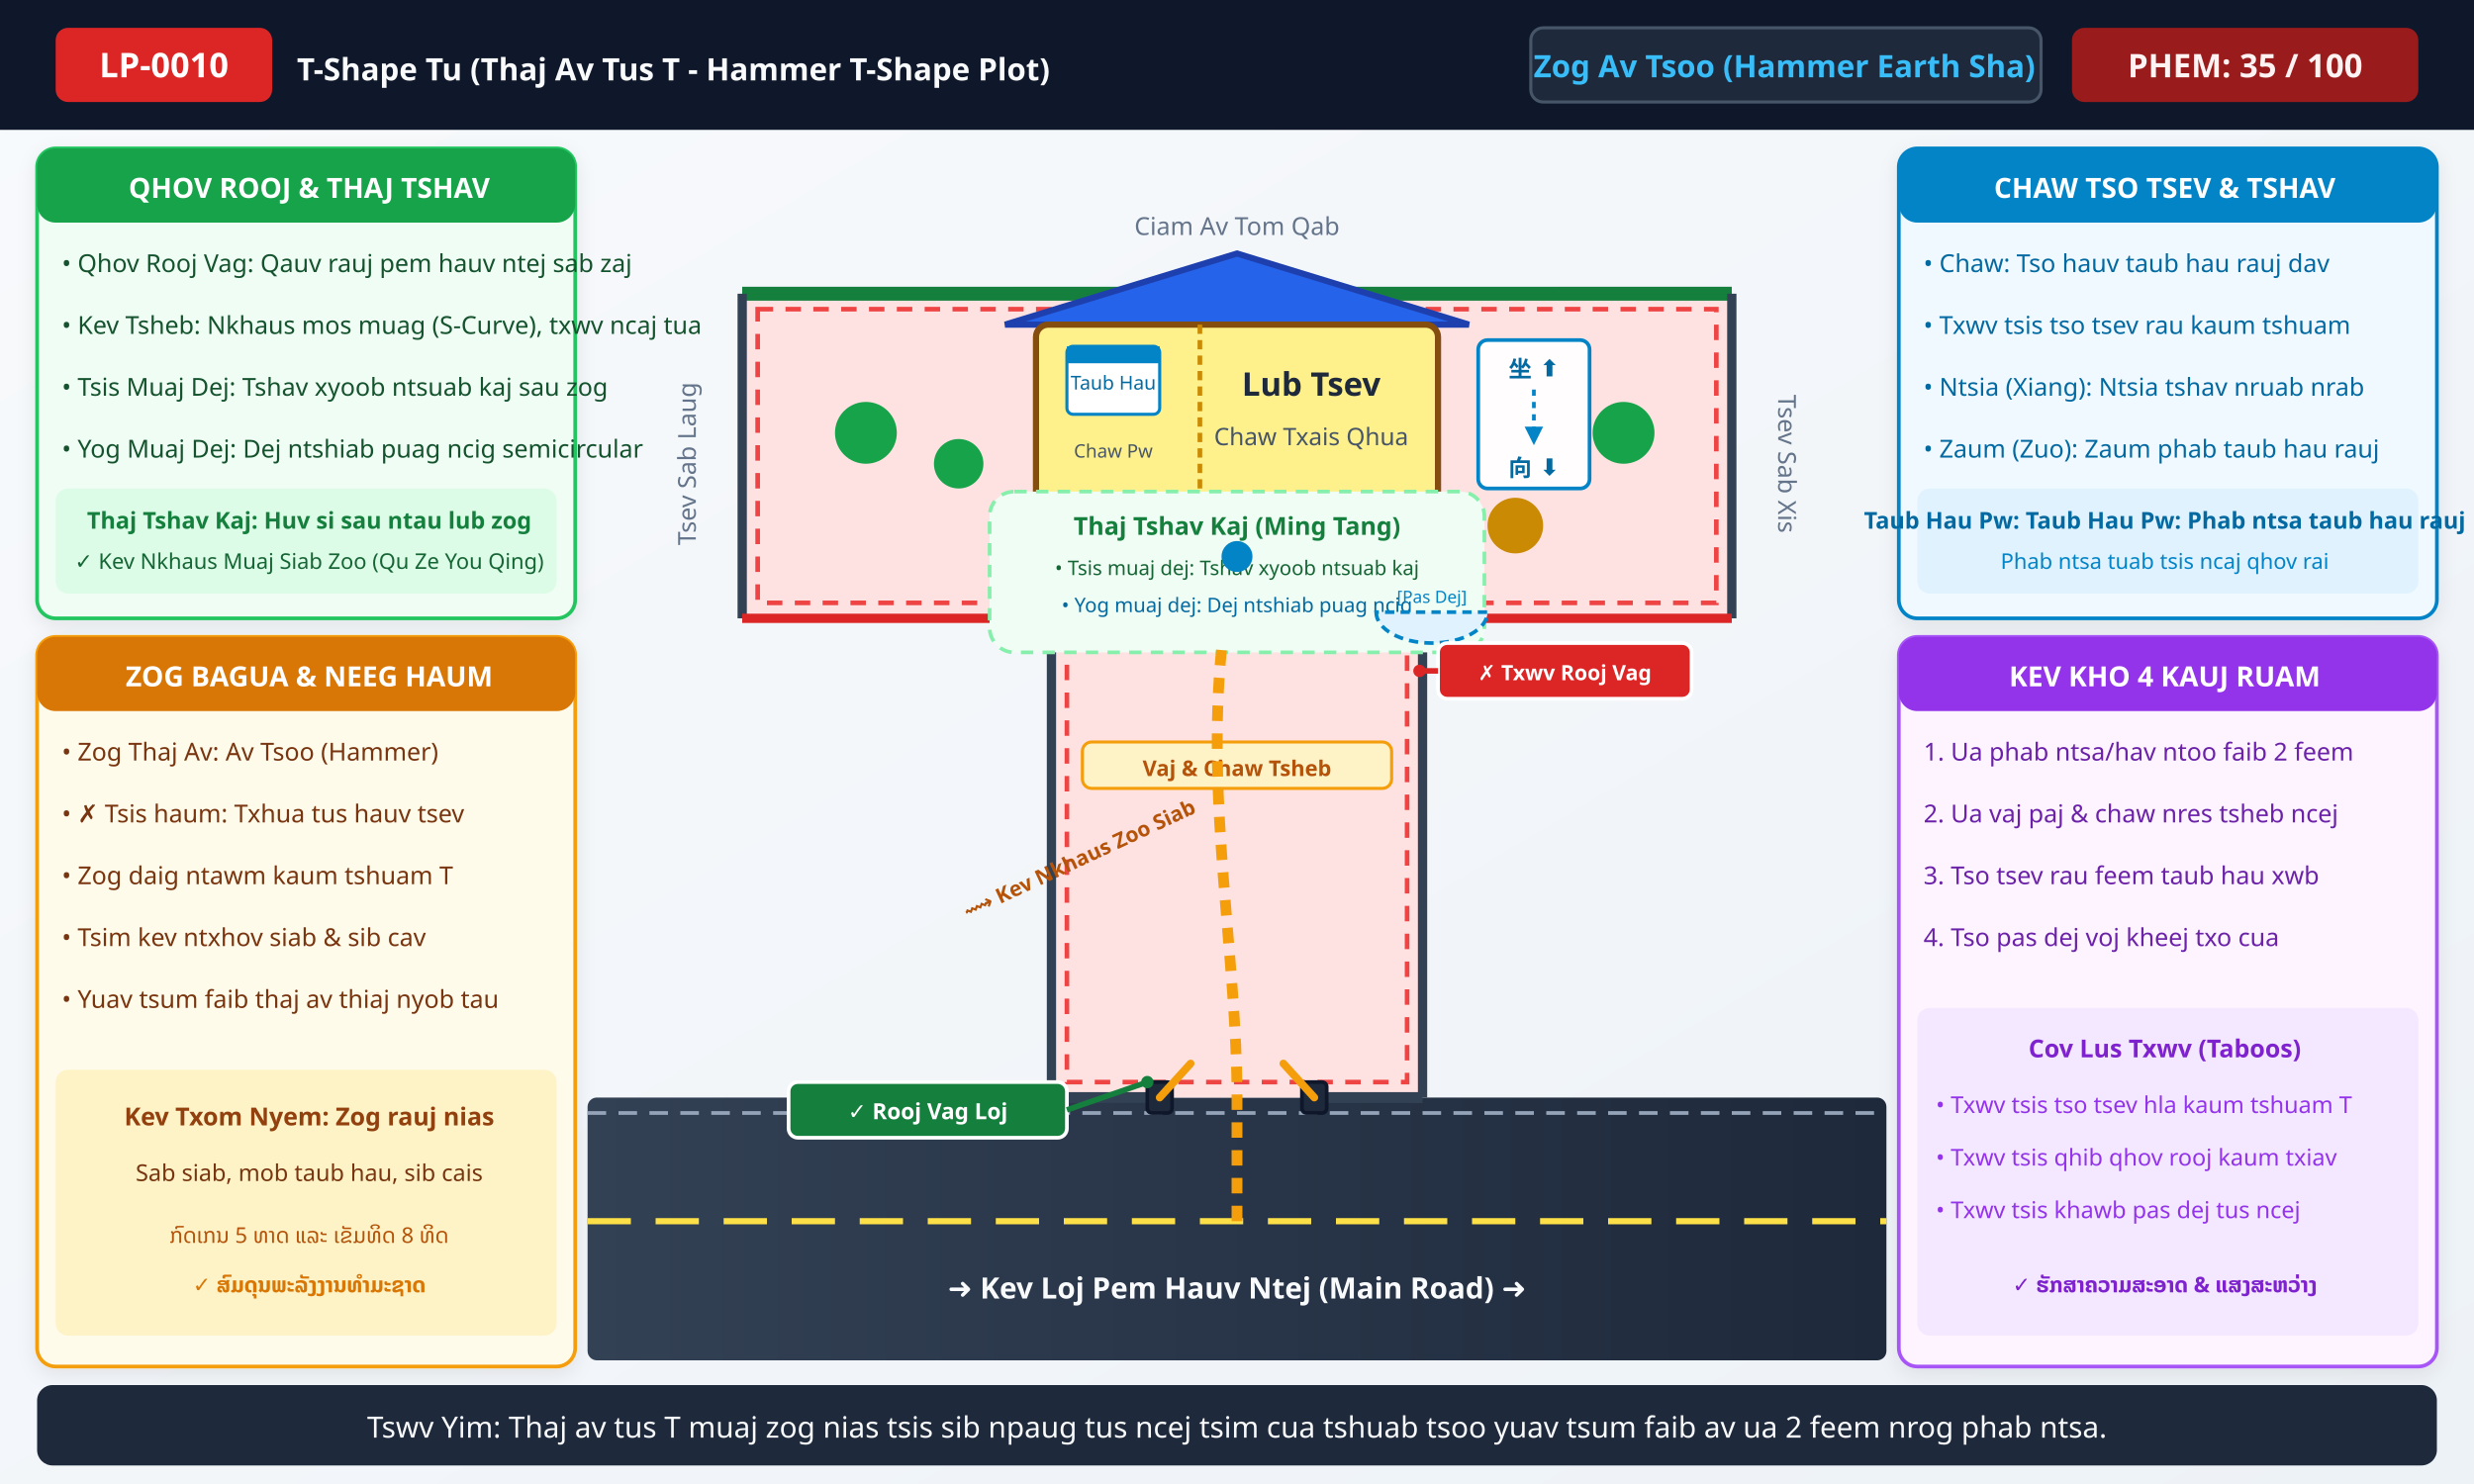
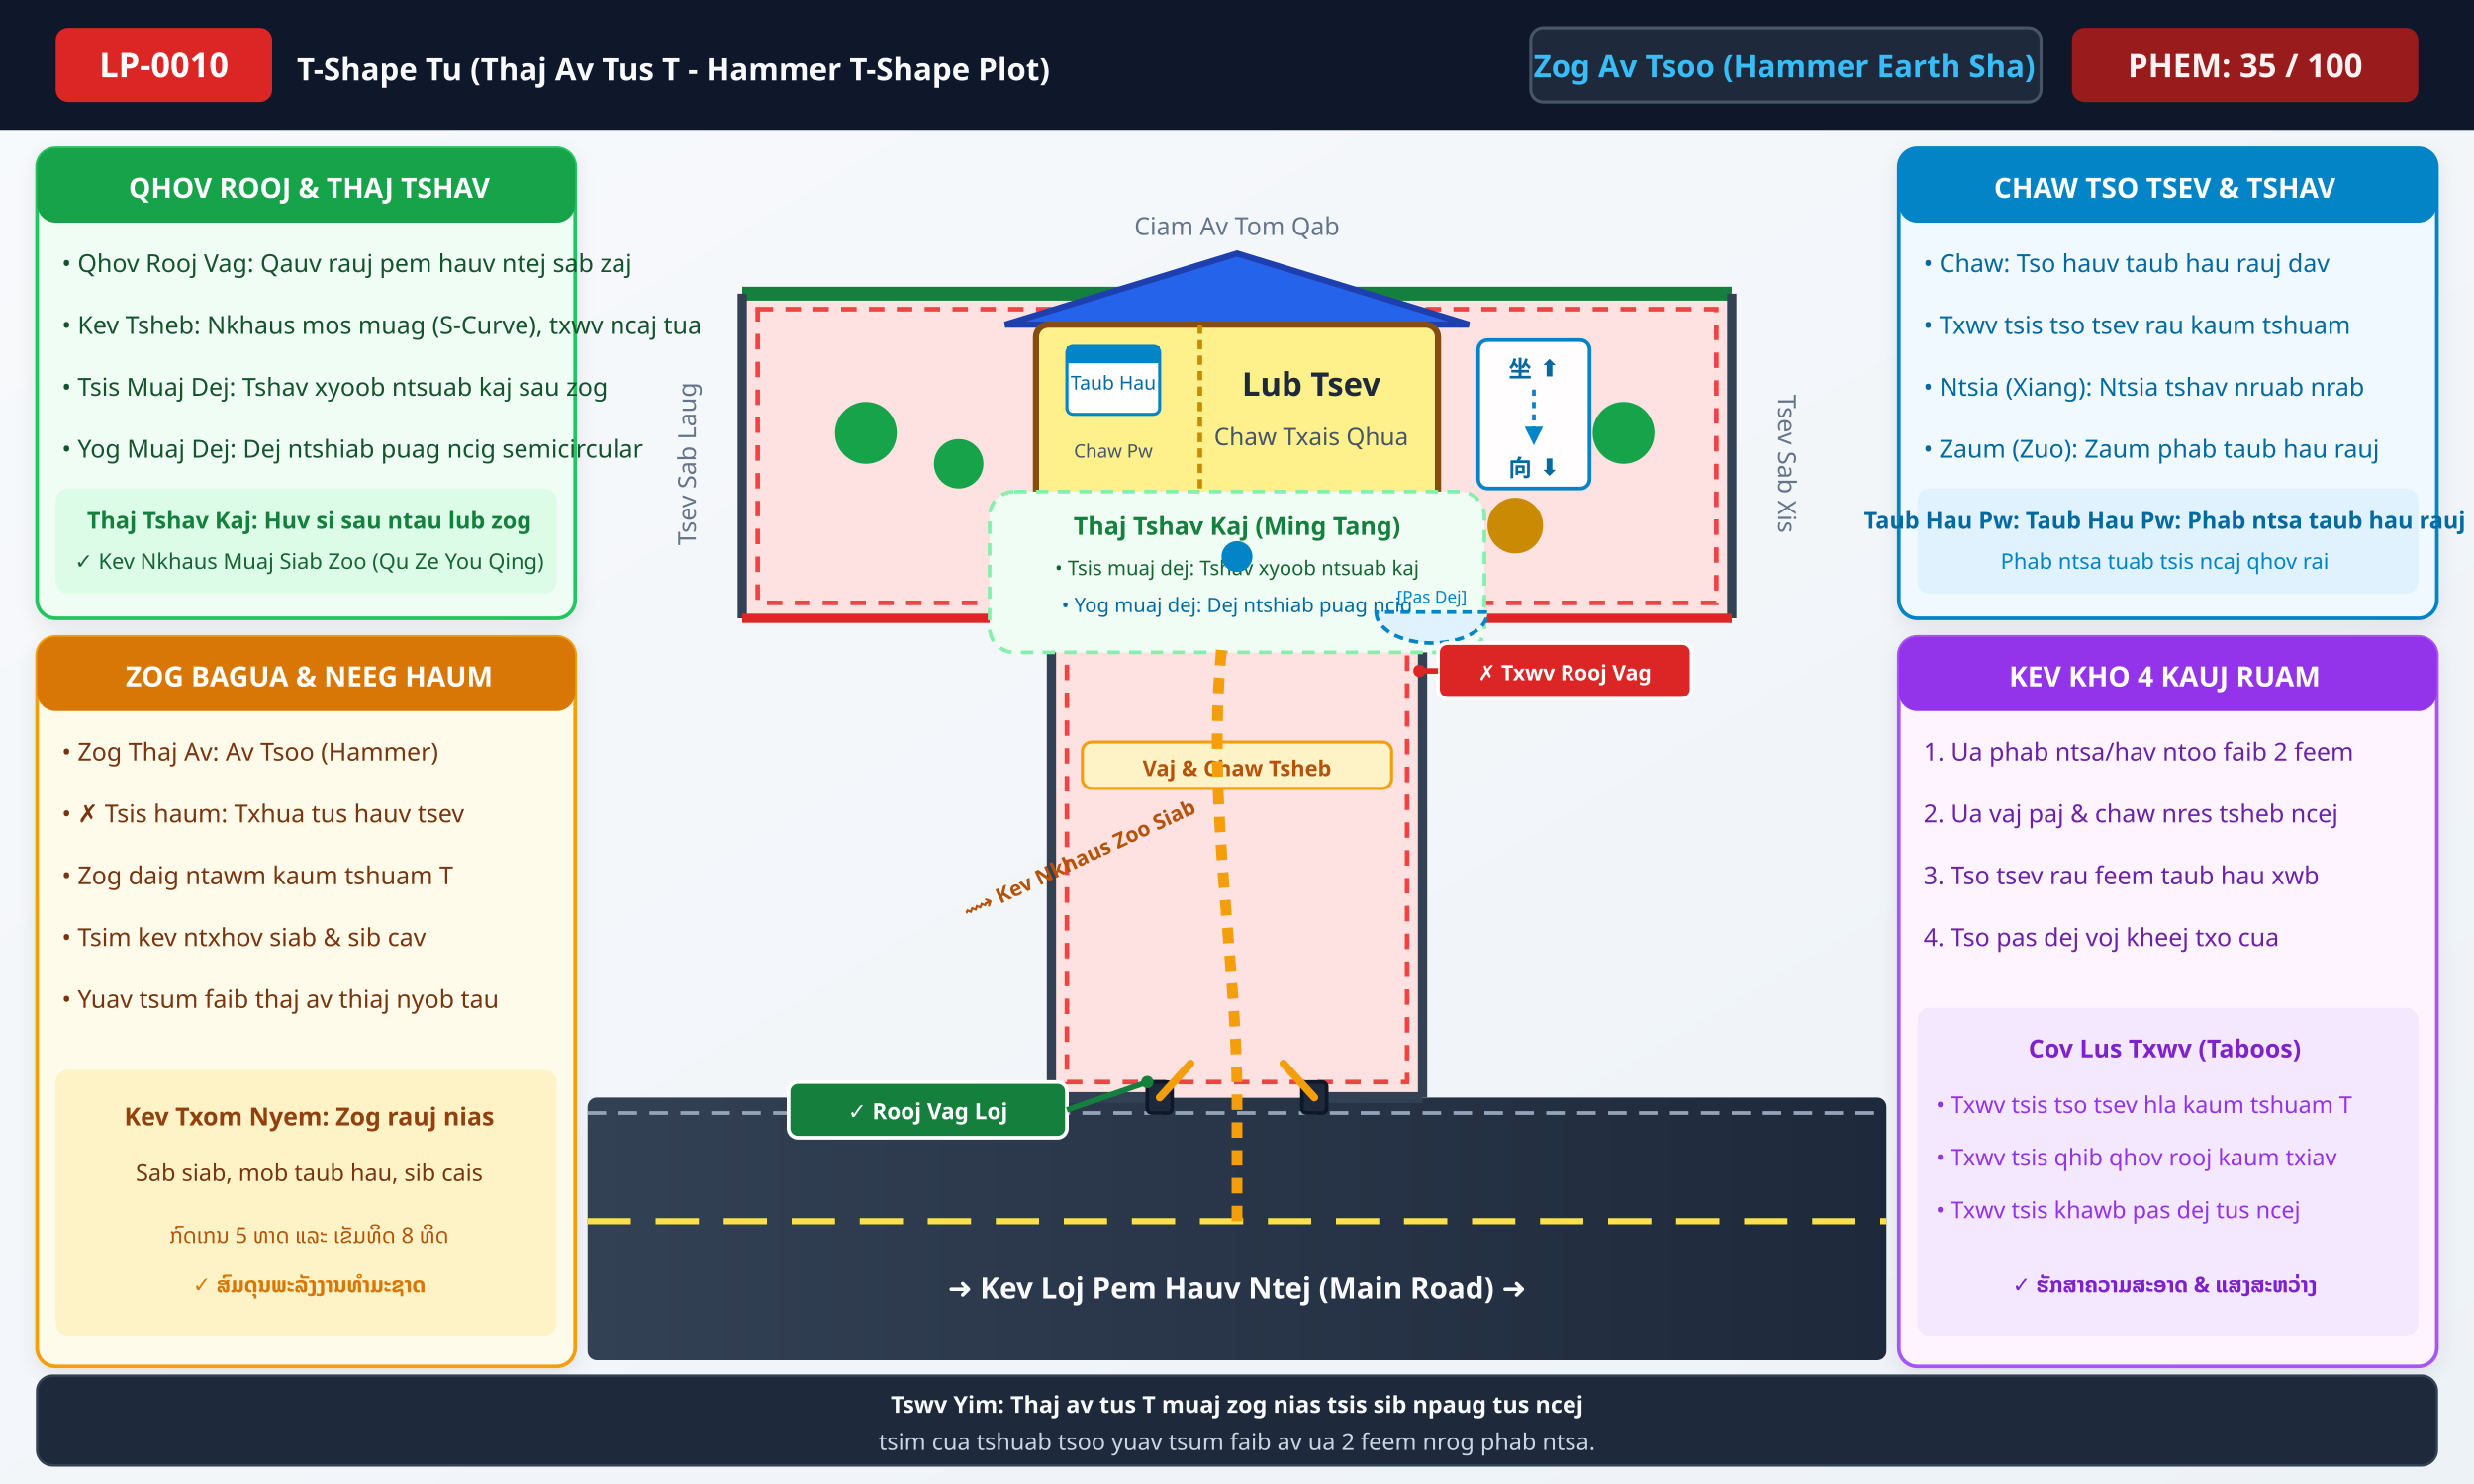
<svg xmlns="http://www.w3.org/2000/svg" viewBox="0 0 800 480" width="800" height="480">
  <defs>
    <linearGradient id="bgGrad" x1="0%" y1="0%" x2="100%" y2="100%">
      <stop offset="0%" stop-color="#F8FAFC" />
      <stop offset="100%" stop-color="#EDF2F7" />
    </linearGradient>
    <linearGradient id="roadGrad" x1="0%" y1="0%" x2="100%" y2="0%">
      <stop offset="0%" stop-color="#334155" />
      <stop offset="100%" stop-color="#1E293B" />
    </linearGradient>
    <filter id="shadow" x="-5%" y="-5%" width="110%" height="110%">
      <feDropShadow dx="0" dy="2" stdDeviation="3" flood-opacity="0.08" />
    </filter>
  </defs>
  <rect width="800" height="480" fill="url(#bgGrad)" />
  <rect x="0" y="0" width="800" height="42" fill="#0F172A" />
  <rect x="18" y="9" width="70" height="24" rx="4" fill="#DC2626" />
  <text x="53" y="25" font-family="'Segoe UI', sans-serif" font-weight="bold" font-size="11" fill="#FFFFFF" text-anchor="middle">LP-0010</text>
  <text x="96" y="26" font-family="'Noto Sans Lao', 'Segoe UI', sans-serif" font-weight="bold" font-size="10" fill="#F8FAFC">T-Shape Tu (Thaj Av Tus T - Hammer T-Shape Plot)</text>
  <rect x="495" y="9" width="165" height="24" rx="4" fill="#1E293B" stroke="#475569" stroke-width="1" />
  <text x="577" y="25" font-family="'Noto Sans Lao', 'Segoe UI', sans-serif" font-weight="bold" font-size="10" fill="#38BDF8" text-anchor="middle">Zog Av Tsoo (Hammer Earth Sha)</text>
  <rect x="670" y="9" width="112" height="24" rx="4" fill="#991B1B" />
  <text x="726" y="25" font-family="'Noto Sans Lao', 'Segoe UI', sans-serif" font-weight="bold" font-size="10.5" fill="#FEF2F2" text-anchor="middle">PHEM: 35 / 100</text>
  <rect x="12" y="48" width="174" height="152" rx="6" fill="#F0FDF4" stroke="#22C55E" stroke-width="1.2" filter="url(#shadow)" />
  <rect x="12" y="48" width="174" height="24" rx="6" fill="#16A34A" />
  <text x="100" y="64" font-family="'Noto Sans Lao', 'Segoe UI', sans-serif" font-weight="bold" font-size="9" fill="#FFFFFF" text-anchor="middle">QHOV ROOJ &amp; THAJ TSHAV</text>
  <text x="20" y="88" font-family="'Noto Sans Lao', 'Segoe UI', sans-serif" font-size="8" fill="#14532D">• Qhov Rooj Vag: Qauv rauj pem hauv ntej sab zaj</text>
  <text x="20" y="108" font-family="'Noto Sans Lao', 'Segoe UI', sans-serif" font-size="8" fill="#14532D">• Kev Tsheb: Nkhaus mos muag (S-Curve), txwv ncaj tua</text>
  <text x="20" y="128" font-family="'Noto Sans Lao', 'Segoe UI', sans-serif" font-size="8" fill="#14532D">• Tsis Muaj Dej: Tshav xyoob ntsuab kaj sau zog</text>
  <text x="20" y="148" font-family="'Noto Sans Lao', 'Segoe UI', sans-serif" font-size="8" fill="#14532D">• Yog Muaj Dej: Dej ntshiab puag ncig semicircular</text>
  <rect x="18" y="158" width="162" height="34" rx="4" fill="#DCFCE7" />
  <text x="100" y="171" font-family="'Noto Sans Lao', 'Segoe UI', sans-serif" font-weight="bold" font-size="7.5" fill="#15803D" text-anchor="middle">Thaj Tshav Kaj: Huv si sau ntau lub zog</text>
  <text x="100" y="184" font-family="'Noto Sans Lao', 'Segoe UI', sans-serif" font-size="7" fill="#166534" text-anchor="middle">✓ Kev Nkhaus Muaj Siab Zoo (Qu Ze You Qing)</text>
  <rect x="12" y="206" width="174" height="236" rx="6" fill="#FFFBEB" stroke="#F59E0B" stroke-width="1.2" filter="url(#shadow)" />
  <rect x="12" y="206" width="174" height="24" rx="6" fill="#D97706" />
  <text x="100" y="222" font-family="'Noto Sans Lao', 'Segoe UI', sans-serif" font-weight="bold" font-size="9" fill="#FFFFFF" text-anchor="middle">ZOG BAGUA &amp; NEEG HAUM</text>
  <text x="20" y="246" font-family="'Noto Sans Lao', 'Segoe UI', sans-serif" font-size="8" fill="#78350F">• Zog Thaj Av: Av Tsoo (Hammer)</text>
  <text x="20" y="266" font-family="'Noto Sans Lao', 'Segoe UI', sans-serif" font-size="8" fill="#78350F">• ✗ Tsis haum: Txhua tus hauv tsev</text>
  <text x="20" y="286" font-family="'Noto Sans Lao', 'Segoe UI', sans-serif" font-size="8" fill="#78350F">• Zog daig ntawm kaum tshuam T</text>
  <text x="20" y="306" font-family="'Noto Sans Lao', 'Segoe UI', sans-serif" font-size="8" fill="#78350F">• Tsim kev ntxhov siab &amp; sib cav</text>
  <text x="20" y="326" font-family="'Noto Sans Lao', 'Segoe UI', sans-serif" font-size="8" fill="#78350F">• Yuav tsum faib thaj av thiaj nyob tau</text>
  <rect x="18" y="346" width="162" height="86" rx="4" fill="#FEF3C7" />
  <text x="100" y="364" font-family="'Noto Sans Lao', 'Segoe UI', sans-serif" font-weight="bold" font-size="8" fill="#92400E" text-anchor="middle">Kev Txom Nyem: Zog rauj nias</text>
  <text x="100" y="382" font-family="'Noto Sans Lao', 'Segoe UI', sans-serif" font-size="7.5" fill="#78350F" text-anchor="middle">Sab siab, mob taub hau, sib cais</text>
  <text x="100" y="402" font-family="'Noto Sans Lao', 'Segoe UI', sans-serif" font-size="7" fill="#B45309" text-anchor="middle">ກົດເກນ 5 ທາດ ແລະ ເຂັມທິດ 8 ທິດ</text>
  <text x="100" y="418" font-family="'Noto Sans Lao', 'Segoe UI', sans-serif" font-weight="bold" font-size="7" fill="#D97706" text-anchor="middle">✓ ສົມດຸນພະລັງງານທຳມະຊາດ</text>
  <rect x="614" y="48" width="174" height="152" rx="6" fill="#F0F9FF" stroke="#0284C7" stroke-width="1.2" filter="url(#shadow)" />
  <rect x="614" y="48" width="174" height="24" rx="6" fill="#0284C7" />
  <text x="700" y="64" font-family="'Noto Sans Lao', 'Segoe UI', sans-serif" font-weight="bold" font-size="9" fill="#FFFFFF" text-anchor="middle">CHAW TSO TSEV &amp; TSHAV</text>
  <text x="622" y="88" font-family="'Noto Sans Lao', 'Segoe UI', sans-serif" font-size="8" fill="#0369A1">• Chaw: Tso hauv taub hau rauj dav</text>
  <text x="622" y="108" font-family="'Noto Sans Lao', 'Segoe UI', sans-serif" font-size="8" fill="#0369A1">• Txwv tsis tso tsev rau kaum tshuam</text>
  <text x="622" y="128" font-family="'Noto Sans Lao', 'Segoe UI', sans-serif" font-size="8" fill="#0369A1">• Ntsia (Xiang): Ntsia tshav nruab nrab</text>
  <text x="622" y="148" font-family="'Noto Sans Lao', 'Segoe UI', sans-serif" font-size="8" fill="#0369A1">• Zaum (Zuo): Zaum phab taub hau rauj</text>
  <rect x="620" y="158" width="162" height="34" rx="4" fill="#E0F2FE" />
  <text x="700" y="171" font-family="'Noto Sans Lao', 'Segoe UI', sans-serif" font-weight="bold" font-size="7.5" fill="#0369A1" text-anchor="middle">Taub Hau Pw: Taub Hau Pw: Phab ntsa taub hau rauj</text>
  <text x="700" y="184" font-family="'Noto Sans Lao', 'Segoe UI', sans-serif" font-size="7" fill="#0284C7" text-anchor="middle">Phab ntsa tuab tsis ncaj qhov rai</text>
  <rect x="614" y="206" width="174" height="236" rx="6" fill="#FDF4FF" stroke="#A855F7" stroke-width="1.2" filter="url(#shadow)" />
  <rect x="614" y="206" width="174" height="24" rx="6" fill="#9333EA" />
  <text x="700" y="222" font-family="'Noto Sans Lao', 'Segoe UI', sans-serif" font-weight="bold" font-size="9" fill="#FFFFFF" text-anchor="middle">KEV KHO 4 KAUJ RUAM</text>
  <text x="622" y="246" font-family="'Noto Sans Lao', 'Segoe UI', sans-serif" font-size="8" fill="#6B21A8">1. Ua phab ntsa/hav ntoo faib 2 feem</text>
  <text x="622" y="266" font-family="'Noto Sans Lao', 'Segoe UI', sans-serif" font-size="8" fill="#6B21A8">2. Ua vaj paj &amp; chaw nres tsheb ncej</text>
  <text x="622" y="286" font-family="'Noto Sans Lao', 'Segoe UI', sans-serif" font-size="8" fill="#6B21A8">3. Tso tsev rau feem taub hau xwb</text>
  <text x="622" y="306" font-family="'Noto Sans Lao', 'Segoe UI', sans-serif" font-size="8" fill="#6B21A8">4. Tso pas dej voj kheej txo cua</text>
  <rect x="620" y="326" width="162" height="106" rx="4" fill="#F3E8FF" />
  <text x="700" y="342" font-family="'Noto Sans Lao', 'Segoe UI', sans-serif" font-weight="bold" font-size="8" fill="#7E22CE" text-anchor="middle">Cov Lus Txwv (Taboos)</text>
  <text x="626" y="360" font-family="'Noto Sans Lao', 'Segoe UI', sans-serif" font-size="7.5" fill="#9333EA">• Txwv tsis tso tsev hla kaum tshuam T</text>
  <text x="626" y="377" font-family="'Noto Sans Lao', 'Segoe UI', sans-serif" font-size="7.5" fill="#9333EA">• Txwv tsis qhib qhov rooj kaum txiav</text>
  <text x="626" y="394" font-family="'Noto Sans Lao', 'Segoe UI', sans-serif" font-size="7.5" fill="#9333EA">• Txwv tsis khawb pas dej tus ncej</text>
  <text x="700" y="418" font-family="'Noto Sans Lao', 'Segoe UI', sans-serif" font-weight="bold" font-size="7" fill="#7E22CE" text-anchor="middle">✓ ຮັກສາຄວາມສະອາດ &amp; ແສງສະຫວ່າງ</text>
  <rect x="190" y="355" width="420" height="85" fill="url(#roadGrad)" rx="3" />
  <line x1="190" y1="395" x2="610" y2="395" stroke="#FDE047" stroke-width="2" stroke-dasharray="14,8" />
  <line x1="190" y1="360" x2="610" y2="360" stroke="#94A3B8" stroke-width="1.2" stroke-dasharray="6,4" />
  <text x="400" y="420" font-family="'Noto Sans Lao', 'Segoe UI', sans-serif" font-weight="bold" font-size="9.5" fill="#F8FAFC" text-anchor="middle">➜ Kev Loj Pem Hauv Ntej (Main Road) ➜</text>
  <g>
    <text x="400" y="76" font-family="'Noto Sans Lao', 'Segoe UI', sans-serif" font-size="8" fill="#64748B" text-anchor="middle">Ciam Av Tom Qab</text>
    <text x="225" y="150" font-family="'Noto Sans Lao', 'Segoe UI', sans-serif" font-size="8" fill="#64748B" text-anchor="middle" transform="rotate(-90 225 150)">Tsev Sab Laug</text>
    <text x="575" y="150" font-family="'Noto Sans Lao', 'Segoe UI', sans-serif" font-size="8" fill="#64748B" text-anchor="middle" transform="rotate(90 575 150)">Tsev Sab Xis</text>
    <polygon points="240,95 560,95 560,200 460,200 460,355 340,355 340,200 240,200" fill="#FEE2E2" />
    <polygon points="245,100 555,100 555,195 455,195 455,350 345,350 345,195 245,195" fill="none" stroke="#EF4444" stroke-width="1.5" stroke-dasharray="5,4" />
    <line x1="240" y1="95" x2="560" y2="95" stroke="#15803D" stroke-width="4.5" />
    <line x1="240" y1="95" x2="240" y2="200" stroke="#334155" stroke-width="3" />
    <line x1="240" y1="200" x2="340" y2="200" stroke="#DC2626" stroke-width="3" />
    <line x1="340" y1="200" x2="340" y2="355" stroke="#334155" stroke-width="3" />
    <line x1="560" y1="95" x2="560" y2="200" stroke="#334155" stroke-width="3" />
    <line x1="560" y1="200" x2="460" y2="200" stroke="#DC2626" stroke-width="3" />
    <line x1="460" y1="200" x2="460" y2="355" stroke="#334155" stroke-width="3" />
    <line x1="340" y1="200" x2="460" y2="200" stroke="#15803D" stroke-width="5" />
    <rect x="350" y="192" width="100" height="15" rx="3" fill="#15803D" />
    <text x="400" y="203" font-family="'Noto Sans Lao', 'Segoe UI', sans-serif" font-weight="bold" font-size="7" fill="#FFFFFF" text-anchor="middle">Phab Ntsa Faib Av</text>
    <polygon points="325,105 400,82 475,105" fill="#2563EB" stroke="#1E40AF" stroke-width="2" />
    <rect x="335" y="105" width="130" height="60" fill="#FEF08A" stroke="#854D0E" stroke-width="2" rx="4" />
    <line x1="388" y1="105" x2="388" y2="165" stroke="#CA8A04" stroke-width="1.5" stroke-dasharray="3,2" />
    <rect x="345" y="112" width="30" height="22" rx="2" fill="#FFFFFF" stroke="#0284C7" stroke-width="1" />
    <rect x="345" y="112" width="30" height="5.5" fill="#0284C7" />
    <text x="360" y="126" font-family="'Noto Sans Lao', 'Segoe UI', sans-serif" font-size="6.2" fill="#0369A1" text-anchor="middle">Taub Hau</text>
    <text x="360" y="148" font-family="'Noto Sans Lao', 'Segoe UI', sans-serif" font-size="6" fill="#475569" text-anchor="middle">Chaw Pw</text>
    <text x="424" y="128" font-family="'Noto Sans Lao', 'Segoe UI', sans-serif" font-weight="bold" font-size="10.5" fill="#1E293B" text-anchor="middle">Lub Tsev</text>
    <text x="424" y="144" font-family="'Noto Sans Lao', 'Segoe UI', sans-serif" font-size="7.8" fill="#475569" text-anchor="middle">Chaw Txais Qhua</text>
    <rect x="416" y="161" width="16" height="5" fill="#1E293B" />
    <text x="424" y="172" font-family="'Noto Sans Lao', 'Segoe UI', sans-serif" font-size="5.8" fill="#0F172A" text-anchor="middle">Rooj Loj</text>
    <g transform="translate(478, 110)">
      <rect x="0" y="0" width="36" height="48" rx="3" fill="#FFFFFF" fill-opacity="0.92" stroke="#0284C7" stroke-width="1.2" />
      <text x="18" y="12" font-family="'Segoe UI', sans-serif" font-weight="bold" font-size="7.5" fill="#0369A1" text-anchor="middle">坐 ⬆</text>
      <line x1="18" y1="16" x2="18" y2="32" stroke="#0284C7" stroke-width="1.2" stroke-dasharray="2,2" />
      <polygon points="18,34 15,28 21,28" fill="#0284C7" />
      <text x="18" y="44" font-family="'Segoe UI', sans-serif" font-weight="bold" font-size="7.5" fill="#0369A1" text-anchor="middle">向 ⬇</text>
    </g>
    <rect x="320" y="159" width="160" height="52" rx="8" fill="#F0FDF4" stroke="#86EFAC" stroke-width="1.2" stroke-dasharray="4,3" />
    <text x="400" y="173" font-family="'Noto Sans Lao', 'Segoe UI', sans-serif" font-weight="bold" font-size="8" fill="#15803D" text-anchor="middle">Thaj Tshav Kaj (Ming Tang)</text>
    <text x="400" y="186" font-family="'Noto Sans Lao', 'Segoe UI', sans-serif" font-size="6.5" fill="#166534" text-anchor="middle">• Tsis muaj dej: Tshav xyoob ntsuab kaj</text>
    <text x="400" y="198" font-family="'Noto Sans Lao', 'Segoe UI', sans-serif" font-size="6.5" fill="#0369A1" text-anchor="middle">• Yog muaj dej: Dej ntshiab puag ncig</text>
    <path d="M 445 198 A 18 10 0 0 0 481 198 Z" fill="#E0F2FE" stroke="#0284C7" stroke-width="1.2" stroke-dasharray="3,2" />
    <text x="463" y="195" font-family="'Noto Sans Lao', 'Segoe UI', sans-serif" font-size="5.5" fill="#0284C7" text-anchor="middle">[Pas Dej]</text>
    <circle cx="400" cy="180" r="5" fill="#0284C7" />
    <rect x="350" y="240" width="100" height="15" rx="3" fill="#FEF3C7" stroke="#F59E0B" stroke-width="1" />
    <text x="400" y="251" font-family="'Noto Sans Lao', 'Segoe UI', sans-serif" font-weight="bold" font-size="7" fill="#B45309" text-anchor="middle">Vaj &amp; Chaw Tsheb</text>
    <line x1="340" y1="355" x2="375" y2="355" stroke="#334155" stroke-width="3.5" />
    <line x1="425" y1="355" x2="460" y2="355" stroke="#334155" stroke-width="3.5" />
    <rect x="371" y="350" width="8" height="10" rx="1.5" fill="#1E293B" stroke="#0F172A" stroke-width="1.2" />
    <rect x="421" y="350" width="8" height="10" rx="1.5" fill="#1E293B" stroke="#0F172A" stroke-width="1.2" />
    <line x1="375" y1="355" x2="385" y2="344" stroke="#F59E0B" stroke-width="2.5" stroke-linecap="round" />
    <line x1="425" y1="355" x2="415" y2="344" stroke="#F59E0B" stroke-width="2.5" stroke-linecap="round" />
    <path d="M 400 395 L 400 355 C 400 310 390 260 395 210" fill="none" stroke="#F59E0B" stroke-width="3.5" stroke-dasharray="5,4" />
    <text x="350" y="280" font-family="'Noto Sans Lao', 'Segoe UI', sans-serif" font-weight="bold" font-size="6.8" fill="#B45309" text-anchor="middle" transform="rotate(-25 350 280)">⟿ Kev Nkhaus Zoo Siab</text>
    <g transform="translate(255, 350)">
      <rect x="0" y="0" width="90" height="18" rx="3" fill="#15803D" stroke="#FFFFFF" stroke-width="1.2" />
      <text x="45" y="12" font-family="'Noto Sans Lao', 'Segoe UI', sans-serif" font-weight="bold" font-size="7.2" fill="#FFFFFF" text-anchor="middle">✓ Rooj Vag Loj</text>
      <line x1="90" y1="9" x2="116" y2="0" stroke="#15803D" stroke-width="1.8" />
      <circle cx="116" cy="0" r="2" fill="#15803D" />
    </g>
    <g transform="translate(465, 208)">
      <rect x="0" y="0" width="82" height="18" rx="3" fill="#DC2626" stroke="#FFFFFF" stroke-width="1.2" />
      <text x="41" y="12" font-family="'Noto Sans Lao', 'Segoe UI', sans-serif" font-weight="bold" font-size="6.8" fill="#FFFFFF" text-anchor="middle">✗ Txwv Rooj Vag</text>
      <line x1="0" y1="9" x2="-6" y2="9" stroke="#DC2626" stroke-width="1.8" />
      <circle cx="-6" cy="9" r="2" fill="#DC2626" />
    </g>
    <circle cx="280" cy="140" r="10" fill="#16A34A" />
    <circle cx="310" cy="150" r="8" fill="#16A34A" />
    <circle cx="490" cy="170" r="9" fill="#CA8A04" />
    <circle cx="525" cy="140" r="10" fill="#16A34A" />
  </g>
-   <rect x="12" y="448" width="776" height="26" rx="5" fill="#1E293B" />
-   <text x="400" y="465" font-family="'Noto Sans Lao', 'Segoe UI', sans-serif" font-size="9.5" fill="#F8FAFC" text-anchor="middle">Tswv Yim: Thaj av tus T muaj zog nias tsis sib npaug tus ncej tsim cua tshuab tsoo yuav tsum faib av ua 2 feem nrog phab ntsa.</text>
+   <rect x="12" y="445" width="776" height="29" rx="5" fill="#1E293B" stroke="#334155" stroke-width="0.8" />
+   <text x="400" y="457" font-family="'Noto Sans Lao', 'Segoe UI', sans-serif" font-weight="bold" font-size="7.5" fill="#F8FAFC" text-anchor="middle">Tswv Yim: Thaj av tus T muaj zog nias tsis sib npaug tus ncej</text>
+   <text x="400" y="469" font-family="'Noto Sans Lao', 'Segoe UI', sans-serif" font-size="7.5" fill="#CBD5E1" text-anchor="middle">tsim cua tshuab tsoo yuav tsum faib av ua 2 feem nrog phab ntsa.</text>
</svg>
